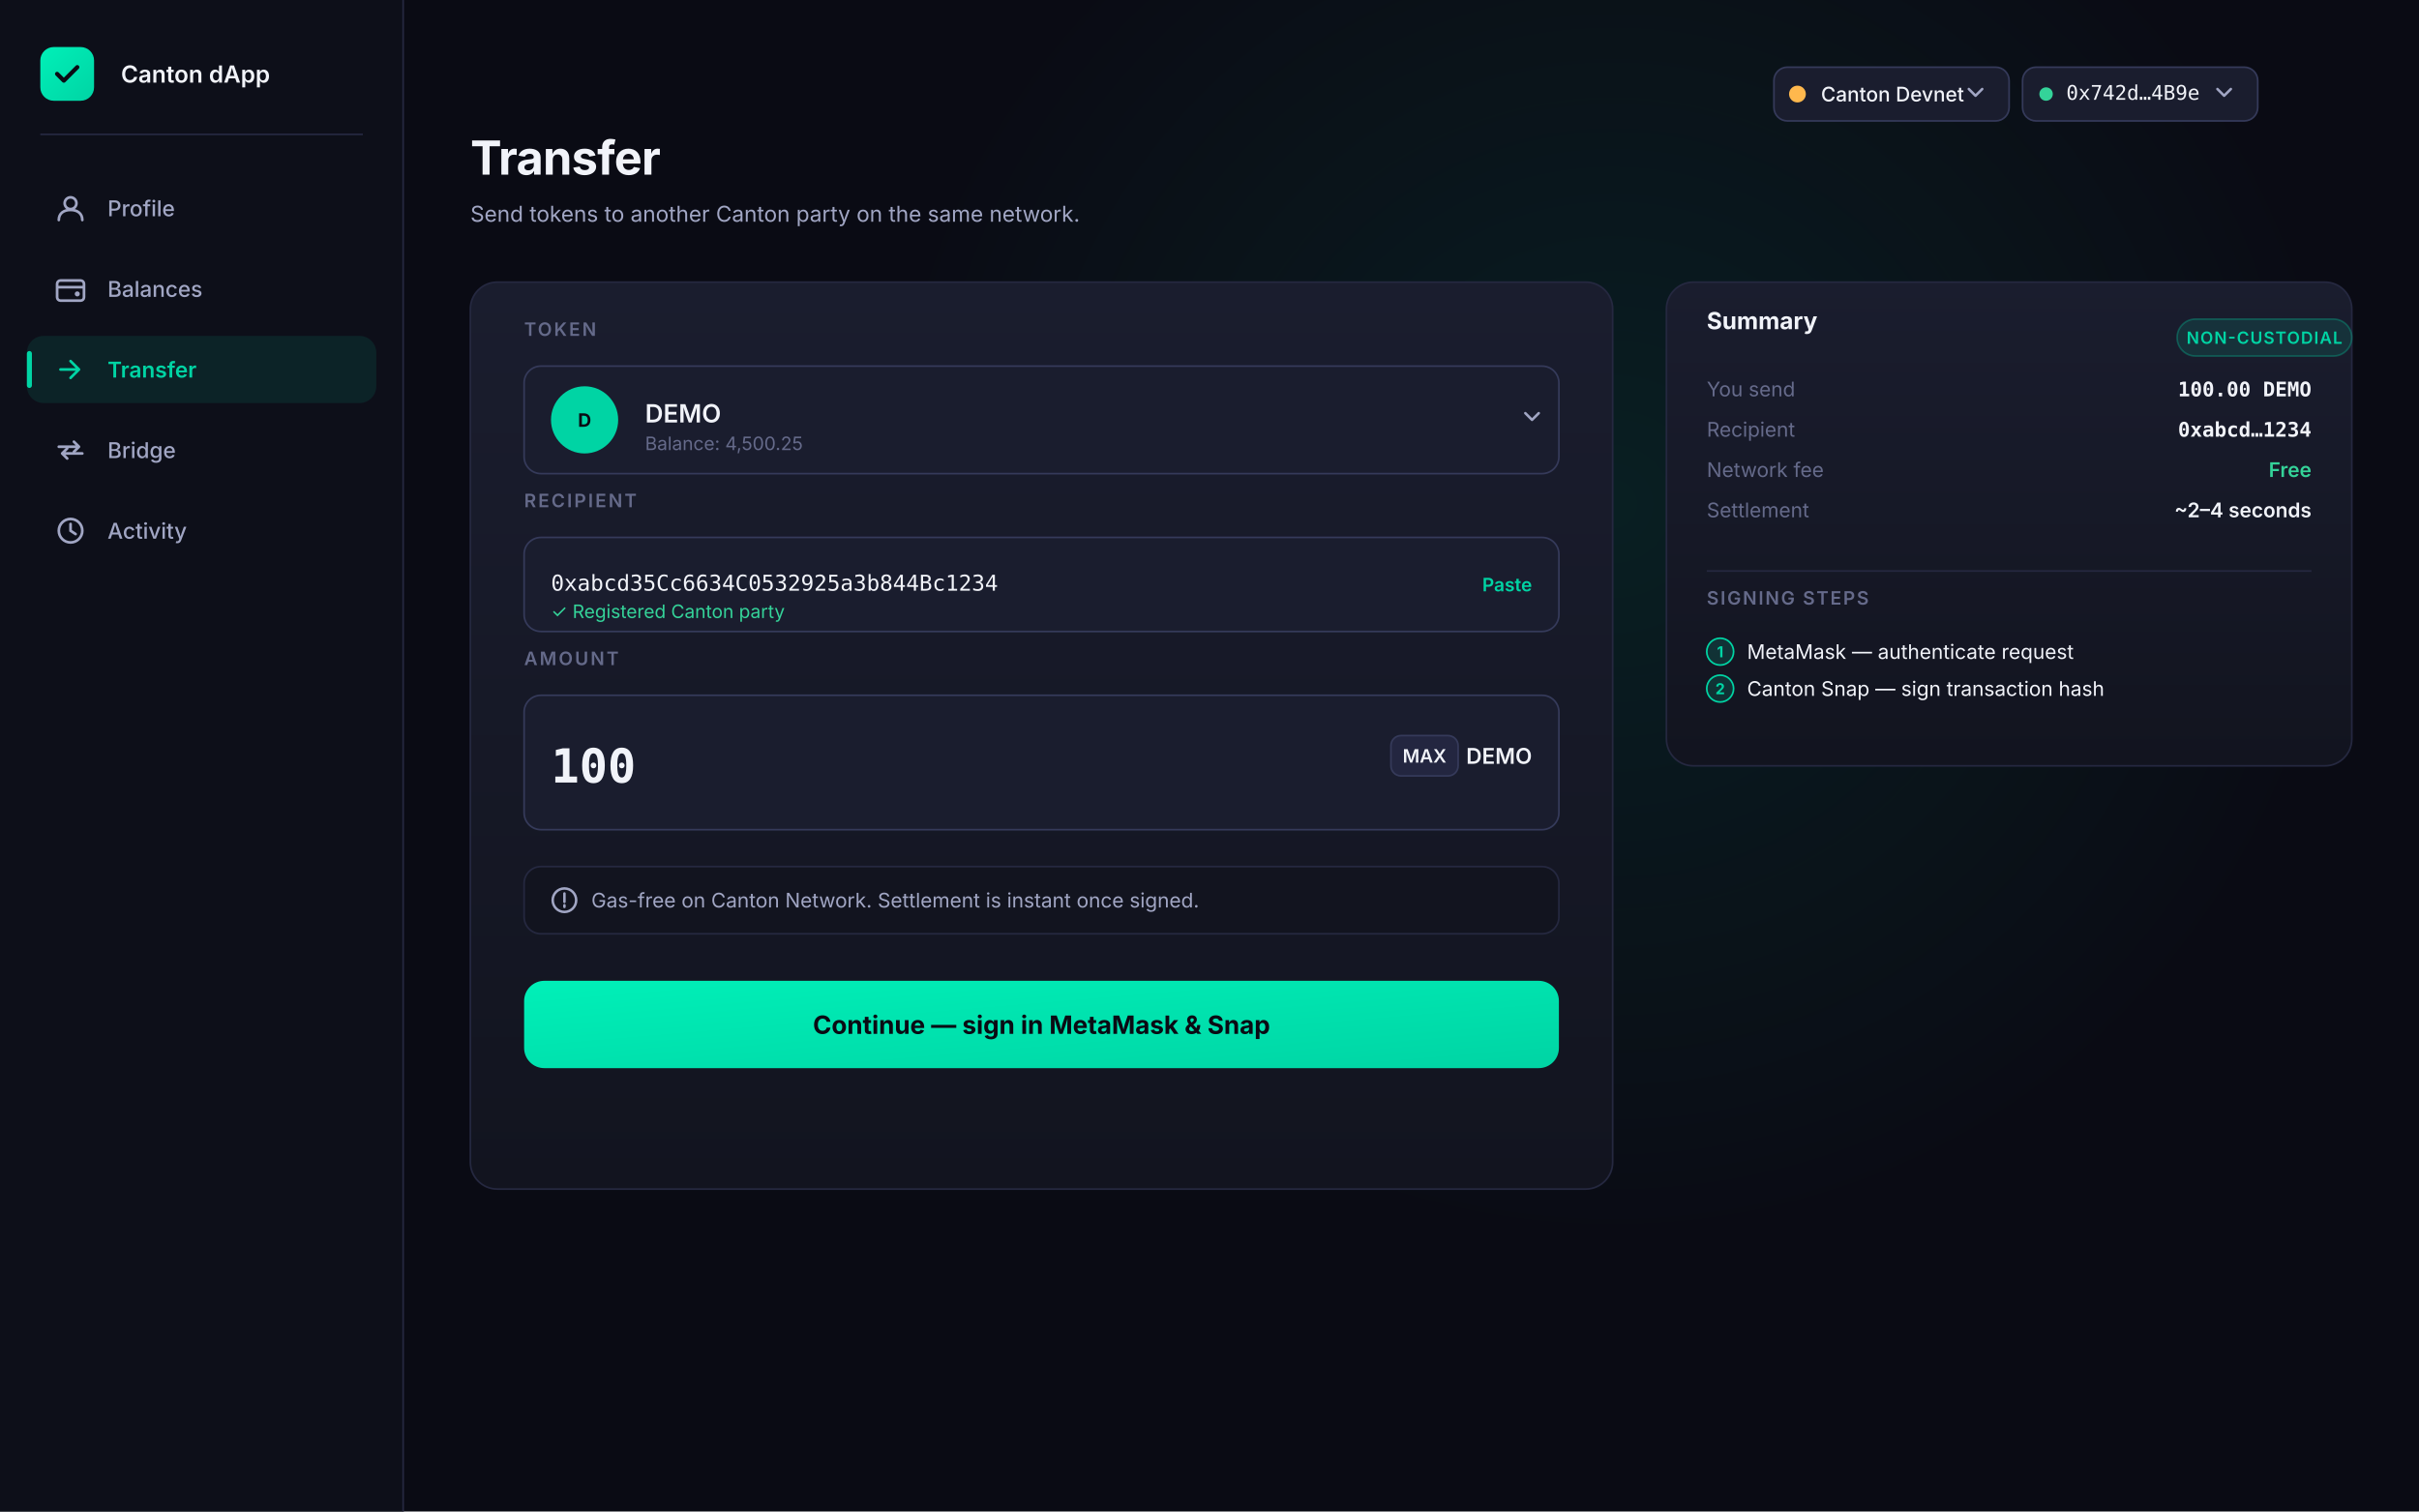
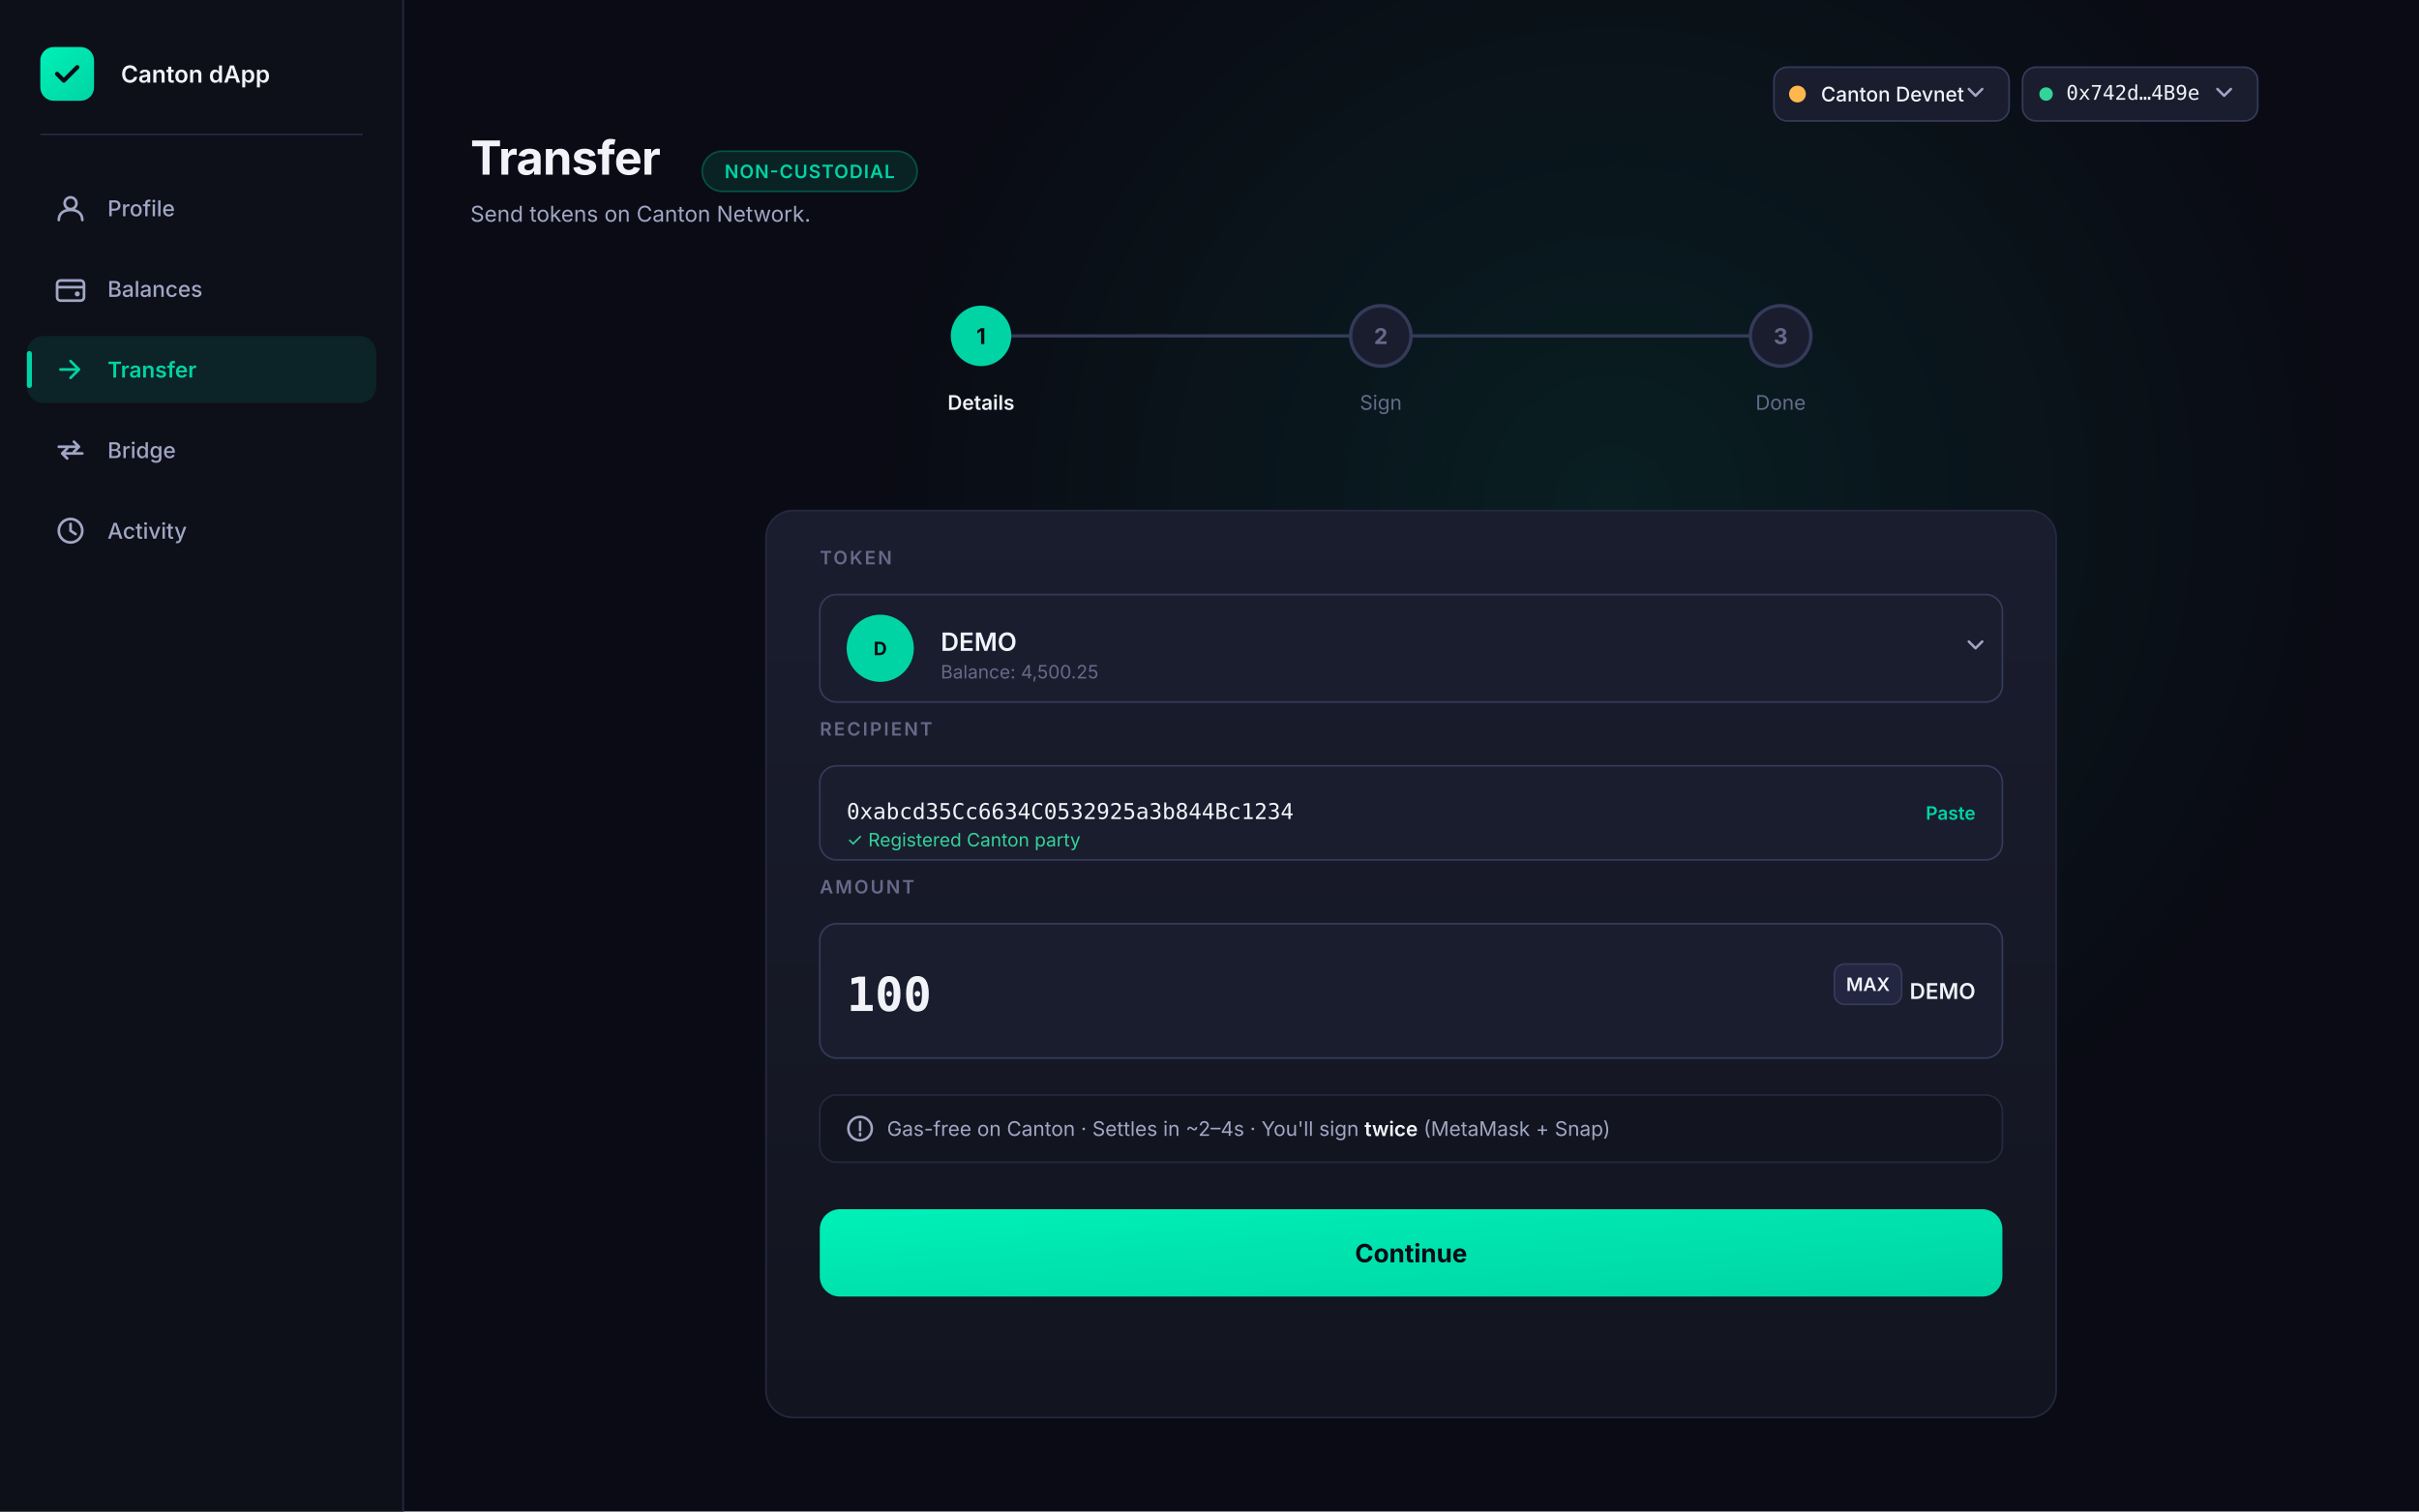
<svg xmlns="http://www.w3.org/2000/svg" width="1440" height="900" viewBox="0 0 1440 900" font-family="Inter, system-ui, sans-serif">
  <defs>
    <radialGradient id="orbBrand" cx="50%" cy="50%" r="50%">
      <stop offset="0%" stop-color="#00d4a4" stop-opacity="0.10" />
      <stop offset="100%" stop-color="#00d4a4" stop-opacity="0" />
    </radialGradient>
    <linearGradient id="cardBg" x1="0" y1="0" x2="0" y2="1">
      <stop offset="0%" stop-color="#1a1d2e" />
      <stop offset="100%" stop-color="#12141f" />
    </linearGradient>
    <linearGradient id="ctaFill" x1="0" y1="0" x2="1" y2="1">
      <stop offset="0%" stop-color="#00f0b8" />
      <stop offset="100%" stop-color="#00d4a4" />
    </linearGradient>
    <symbol id="icoProfile" viewBox="0 0 20 20">
      <circle cx="10" cy="7" r="3.5" stroke="currentColor" stroke-width="1.6" fill="none" />
      <path d="M3 17 C3 13 6 11 10 11 C14 11 17 13 17 17" stroke="currentColor" stroke-width="1.6" stroke-linecap="round" fill="none" />
    </symbol>
    <symbol id="icoBalances" viewBox="0 0 20 20">
      <rect x="2" y="5" width="16" height="12" rx="2" stroke="currentColor" stroke-width="1.6" fill="none" />
      <path d="M2 9 H18" stroke="currentColor" stroke-width="1.6" />
      <circle cx="14" cy="13" r="1.5" fill="currentColor" />
    </symbol>
    <symbol id="icoTransfer" viewBox="0 0 20 20">
      <path d="M4 10 H15 M10 5 L15 10 L10 15" stroke="currentColor" stroke-width="1.6" stroke-linecap="round" stroke-linejoin="round" fill="none" />
    </symbol>
    <symbol id="icoBridge" viewBox="0 0 20 20">
      <path d="M3 8 H15 M12 5 L15 8 L12 11" stroke="currentColor" stroke-width="1.6" stroke-linecap="round" stroke-linejoin="round" fill="none" />
      <path d="M17 12 H5 M8 15 L5 12 L8 9" stroke="currentColor" stroke-width="1.6" stroke-linecap="round" stroke-linejoin="round" fill="none" />
    </symbol>
    <symbol id="icoActivity" viewBox="0 0 20 20">
      <circle cx="10" cy="10" r="7" stroke="currentColor" stroke-width="1.6" fill="none" />
      <path d="M10 6 V10 L13 12" stroke="currentColor" stroke-width="1.6" stroke-linecap="round" fill="none" />
    </symbol>
  </defs>
  <rect width="1440" height="900" fill="#0a0b14" />
  <circle cx="960" cy="300" r="440" fill="url(#orbBrand)" />
  <g>
    <rect width="240" height="900" fill="#0d0f19" />
    <line x1="240" y1="0" x2="240" y2="900" stroke="#252840" />
    <g transform="translate(24, 28)">
      <rect width="32" height="32" rx="8" fill="url(#ctaFill)" />
      <path d="M10 16 L14 20 L22 12" stroke="#0a0b14" stroke-width="2.5" stroke-linecap="round" stroke-linejoin="round" fill="none" />
      <text x="48" y="16" font-size="14" font-weight="600" fill="#f1f3f9" dominant-baseline="middle">Canton dApp</text>
    </g>
    <line x1="24" y1="80" x2="216" y2="80" stroke="#252840" />
    <g font-size="13" font-weight="500" transform="translate(0, 104)">
      <g transform="translate(16, 0)">
        <g transform="translate(16, 10)" color="#a1a6c4">
          <use href="#icoProfile" width="20" height="20" />
        </g>
        <text x="48" y="20" fill="#a1a6c4" dominant-baseline="middle">Profile</text>
      </g>
      <g transform="translate(16, 48)">
        <g transform="translate(16, 10)" color="#a1a6c4">
          <use href="#icoBalances" width="20" height="20" />
        </g>
        <text x="48" y="20" fill="#a1a6c4" dominant-baseline="middle">Balances</text>
      </g>
      <g transform="translate(16, 96)">
        <rect width="208" height="40" rx="10" fill="#00d4a4" fill-opacity="0.1" />
        <rect width="3" height="22" y="9" rx="1.5" fill="#00d4a4" />
        <g transform="translate(16, 10)" color="#00d4a4">
          <use href="#icoTransfer" width="20" height="20" />
        </g>
        <text x="48" y="20" fill="#00d4a4" font-weight="600" dominant-baseline="middle">Transfer</text>
      </g>
      <g transform="translate(16, 144)">
        <g transform="translate(16, 10)" color="#a1a6c4">
          <use href="#icoBridge" width="20" height="20" />
        </g>
        <text x="48" y="20" fill="#a1a6c4" dominant-baseline="middle">Bridge</text>
      </g>
      <g transform="translate(16, 192)">
        <g transform="translate(16, 10)" color="#a1a6c4">
          <use href="#icoActivity" width="20" height="20" />
        </g>
        <text x="48" y="20" fill="#a1a6c4" dominant-baseline="middle">Activity</text>
      </g>
    </g>
  </g>
  <g transform="translate(1056, 40)">
    <rect width="140" height="32" rx="8" fill="#1a1d2e" stroke="#353a5a" />
    <circle cx="14" cy="16" r="5" fill="#ffb84d" />
    <text x="28" y="16" font-size="12" font-weight="500" fill="#f1f3f9" dominant-baseline="middle">Canton Devnet</text>
    <path d="M116 13 L120 17 L124 13" stroke="#a1a6c4" stroke-width="1.5" stroke-linecap="round" stroke-linejoin="round" fill="none" />
  </g>
  <g transform="translate(1204, 40)">
    <rect width="140" height="32" rx="8" fill="#1a1d2e" stroke="#353a5a" />
    <circle cx="14" cy="16" r="4" fill="#34d399" />
    <text x="26" y="16" font-size="12" font-family="JetBrains Mono, monospace" fill="#f1f3f9" dominant-baseline="middle">0x742d…4B9e</text>
    <path d="M116 13 L120 17 L124 13" stroke="#a1a6c4" stroke-width="1.5" stroke-linecap="round" stroke-linejoin="round" fill="none" />
  </g>
  <g transform="translate(280, 104)">
-     <text font-size="28" font-weight="700" fill="#f1f3f9" letter-spacing="-0.4">Transfer</text>
-     <text y="28" font-size="13" fill="#a1a6c4">Send tokens to another Canton party on the same network.</text>
-     <g transform="translate(0, 64)">
-       <rect width="680" height="540" rx="16" fill="url(#cardBg)" stroke="#252840" />
+     <g>
+       <text font-size="28" font-weight="700" fill="#f1f3f9" letter-spacing="-0.4">Transfer</text>
+       <g transform="translate(138, -14)">
+         <rect width="128" height="24" rx="12" fill="#00d4a4" fill-opacity="0.12" stroke="#00d4a4" stroke-opacity="0.3" />
+         <text x="64" y="12" font-size="11" font-weight="600" letter-spacing="0.6" fill="#00d4a4" text-anchor="middle" dominant-baseline="middle">NON-CUSTODIAL</text>
+       </g>
+     </g>
+     <text y="28" font-size="13" fill="#a1a6c4">Send tokens on Canton Network.</text>
+     <g transform="translate(290, 78)">
+       <line x1="28" y1="18" x2="238" y2="18" stroke="#353a5a" stroke-width="2" />
+       <line x1="266" y1="18" x2="476" y2="18" stroke="#353a5a" stroke-width="2" />
+       <g transform="translate(14, 18)">
+         <circle r="18" fill="#00d4a4" />
+         <text y="0" font-size="13" font-weight="700" fill="#0a0b14" text-anchor="middle" dominant-baseline="middle">1</text>
+         <text y="44" font-size="12" font-weight="600" fill="#f1f3f9" text-anchor="middle">Details</text>
+       </g>
+       <g transform="translate(252, 18)">
+         <circle r="18" fill="#1a1d2e" stroke="#353a5a" stroke-width="2" />
+         <text y="0" font-size="13" font-weight="700" fill="#656a8a" text-anchor="middle" dominant-baseline="middle">2</text>
+         <text y="44" font-size="12" fill="#656a8a" text-anchor="middle">Sign</text>
+       </g>
+       <g transform="translate(490, 18)">
+         <circle r="18" fill="#1a1d2e" stroke="#353a5a" stroke-width="2" />
+         <text y="0" font-size="13" font-weight="700" fill="#656a8a" text-anchor="middle" dominant-baseline="middle">3</text>
+         <text y="44" font-size="12" fill="#656a8a" text-anchor="middle">Done</text>
+       </g>
+     </g>
+     <g transform="translate(176, 200)">
+       <rect width="768" height="540" rx="16" fill="url(#cardBg)" stroke="#252840" />
      <g transform="translate(32, 32)">
        <text font-size="11" font-weight="600" letter-spacing="1.2" fill="#656a8a">TOKEN</text>
        <g transform="translate(0, 18)">
-           <rect width="616" height="64" rx="10" fill="#1a1d2e" stroke="#353a5a" />
+           <rect width="704" height="64" rx="10" fill="#1a1d2e" stroke="#353a5a" />
          <g transform="translate(16, 12)">
            <circle cx="20" cy="20" r="20" fill="#00d4a4" />
            <text x="20" y="20" font-size="11" font-weight="700" fill="#0a0b14" text-anchor="middle" dominant-baseline="middle">D</text>
          </g>
          <text x="72" y="28" font-size="15" font-weight="600" fill="#f1f3f9" dominant-baseline="middle">DEMO</text>
          <text x="72" y="46" font-size="11" fill="#656a8a" dominant-baseline="middle">Balance: 4,500.25</text>
-           <path d="M596 28 L600 32 L604 28" stroke="#a1a6c4" stroke-width="1.5" stroke-linecap="round" stroke-linejoin="round" fill="none" />
+           <path d="M684 28 L688 32 L692 28" stroke="#a1a6c4" stroke-width="1.5" stroke-linecap="round" stroke-linejoin="round" fill="none" />
        </g>
      </g>
      <g transform="translate(32, 134)">
        <text font-size="11" font-weight="600" letter-spacing="1.2" fill="#656a8a">RECIPIENT</text>
        <g transform="translate(0, 18)">
-           <rect width="616" height="56" rx="10" fill="#1a1d2e" stroke="#353a5a" />
+           <rect width="704" height="56" rx="10" fill="#1a1d2e" stroke="#353a5a" />
          <text x="16" y="28" font-size="13" font-family="JetBrains Mono, monospace" fill="#f1f3f9" dominant-baseline="middle">0xabcd35Cc6634C0532925a3b844Bc1234</text>
          <text x="16" y="44" font-size="11" fill="#34d399" dominant-baseline="middle">✓ Registered Canton party</text>
-           <text x="600" y="28" font-size="11" font-weight="600" fill="#00d4a4" text-anchor="end" dominant-baseline="middle">Paste</text>
+           <text x="688" y="28" font-size="11" font-weight="600" fill="#00d4a4" text-anchor="end" dominant-baseline="middle">Paste</text>
        </g>
      </g>
      <g transform="translate(32, 228)">
        <text font-size="11" font-weight="600" letter-spacing="1.2" fill="#656a8a">AMOUNT</text>
        <g transform="translate(0, 18)">
-           <rect width="616" height="80" rx="10" fill="#1a1d2e" stroke="#353a5a" />
+           <rect width="704" height="80" rx="10" fill="#1a1d2e" stroke="#353a5a" />
          <text x="16" y="44" font-size="28" font-weight="700" font-family="JetBrains Mono, monospace" fill="#f1f3f9" dominant-baseline="middle">100</text>
-           <g transform="translate(516, 24)">
+           <g transform="translate(604, 24)">
            <rect width="40" height="24" rx="6" fill="#232640" stroke="#353a5a" />
            <text x="20" y="12" font-size="11" font-weight="600" fill="#f1f3f9" text-anchor="middle" dominant-baseline="middle">MAX</text>
          </g>
-           <text x="600" y="36" font-size="13" font-weight="600" fill="#f1f3f9" text-anchor="end" dominant-baseline="middle">DEMO</text>
+           <text x="688" y="40" font-size="13" font-weight="600" fill="#f1f3f9" text-anchor="end" dominant-baseline="middle">DEMO</text>
        </g>
      </g>
      <g transform="translate(32, 348)">
-         <rect width="616" height="40" rx="10" fill="#12141f" stroke="#252840" />
+         <rect width="704" height="40" rx="10" fill="#12141f" stroke="#252840" />
        <g transform="translate(16, 12)" stroke="#a1a6c4" stroke-width="1.5" fill="none" stroke-linecap="round" stroke-linejoin="round">
          <circle cx="8" cy="8" r="7" />
          <path d="M8 4 V9 M8 11 V12" />
        </g>
-         <text x="40" y="20" font-size="12" fill="#a1a6c4" dominant-baseline="middle">Gas-free on Canton Network. Settlement is instant once signed.</text>
+         <text x="40" y="20" font-size="12" fill="#a1a6c4" dominant-baseline="middle">
+           <tspan>Gas-free on Canton · Settles in ~2–4s · You'll sign </tspan>
+           <tspan font-weight="600" fill="#f1f3f9">twice</tspan>
+           <tspan> (MetaMask + Snap)</tspan>
+         </text>
      </g>
      <g transform="translate(32, 416)">
-         <rect width="616" height="52" rx="12" fill="url(#ctaFill)" />
-         <text x="308" y="26" font-size="15" font-weight="700" fill="#0a0b14" text-anchor="middle" dominant-baseline="middle">Continue — sign in MetaMask &amp; Snap</text>
-       </g>
-     </g>
-     <g transform="translate(712, 64)">
-       <rect width="408" height="288" rx="16" fill="url(#cardBg)" stroke="#252840" />
-       <g transform="translate(24, 28)">
-         <text font-size="14" font-weight="700" fill="#f1f3f9">Summary</text>
-         <g transform="translate(280, -6)">
-           <rect width="104" height="22" rx="11" fill="#00d4a4" fill-opacity="0.12" stroke="#00d4a4" stroke-opacity="0.3" />
-           <text x="52" y="11" font-size="10" font-weight="600" letter-spacing="0.6" fill="#00d4a4" text-anchor="middle" dominant-baseline="middle">NON-CUSTODIAL</text>
-         </g>
-       </g>
-       <g transform="translate(24, 68)" font-size="12">
-         <g>
-           <text fill="#656a8a">You send</text>
-           <text x="360" fill="#f1f3f9" font-weight="600" text-anchor="end" font-family="JetBrains Mono, monospace">100.00 DEMO</text>
-         </g>
-         <g transform="translate(0, 24)">
-           <text fill="#656a8a">Recipient</text>
-           <text x="360" fill="#f1f3f9" font-weight="600" text-anchor="end" font-family="JetBrains Mono, monospace">0xabcd…1234</text>
-         </g>
-         <g transform="translate(0, 48)">
-           <text fill="#656a8a">Network fee</text>
-           <text x="360" fill="#34d399" font-weight="600" text-anchor="end">Free</text>
-         </g>
-         <g transform="translate(0, 72)">
-           <text fill="#656a8a">Settlement</text>
-           <text x="360" fill="#f1f3f9" font-weight="600" text-anchor="end">~2–4 seconds</text>
-         </g>
-       </g>
-       <line x1="24" y1="172" x2="384" y2="172" stroke="#252840" />
-       <g transform="translate(24, 192)">
-         <text font-size="11" font-weight="600" letter-spacing="1" fill="#656a8a">SIGNING STEPS</text>
-         <g transform="translate(0, 20)">
-           <g>
-             <circle cx="8" cy="8" r="8" fill="#00d4a4" fill-opacity="0.15" stroke="#00d4a4" />
-             <text x="8" y="8" font-size="9" font-weight="700" fill="#00d4a4" text-anchor="middle" dominant-baseline="middle">1</text>
-             <text x="24" y="8" font-size="12" fill="#f1f3f9" dominant-baseline="middle">MetaMask — authenticate request</text>
-           </g>
-           <g transform="translate(0, 22)">
-             <circle cx="8" cy="8" r="8" fill="#00d4a4" fill-opacity="0.15" stroke="#00d4a4" />
-             <text x="8" y="8" font-size="9" font-weight="700" fill="#00d4a4" text-anchor="middle" dominant-baseline="middle">2</text>
-             <text x="24" y="8" font-size="12" fill="#f1f3f9" dominant-baseline="middle">Canton Snap — sign transaction hash</text>
-           </g>
-         </g>
+         <rect width="704" height="52" rx="12" fill="url(#ctaFill)" />
+         <text x="352" y="26" font-size="15" font-weight="700" fill="#0a0b14" text-anchor="middle" dominant-baseline="middle">Continue</text>
      </g>
    </g>
  </g>
</svg>
